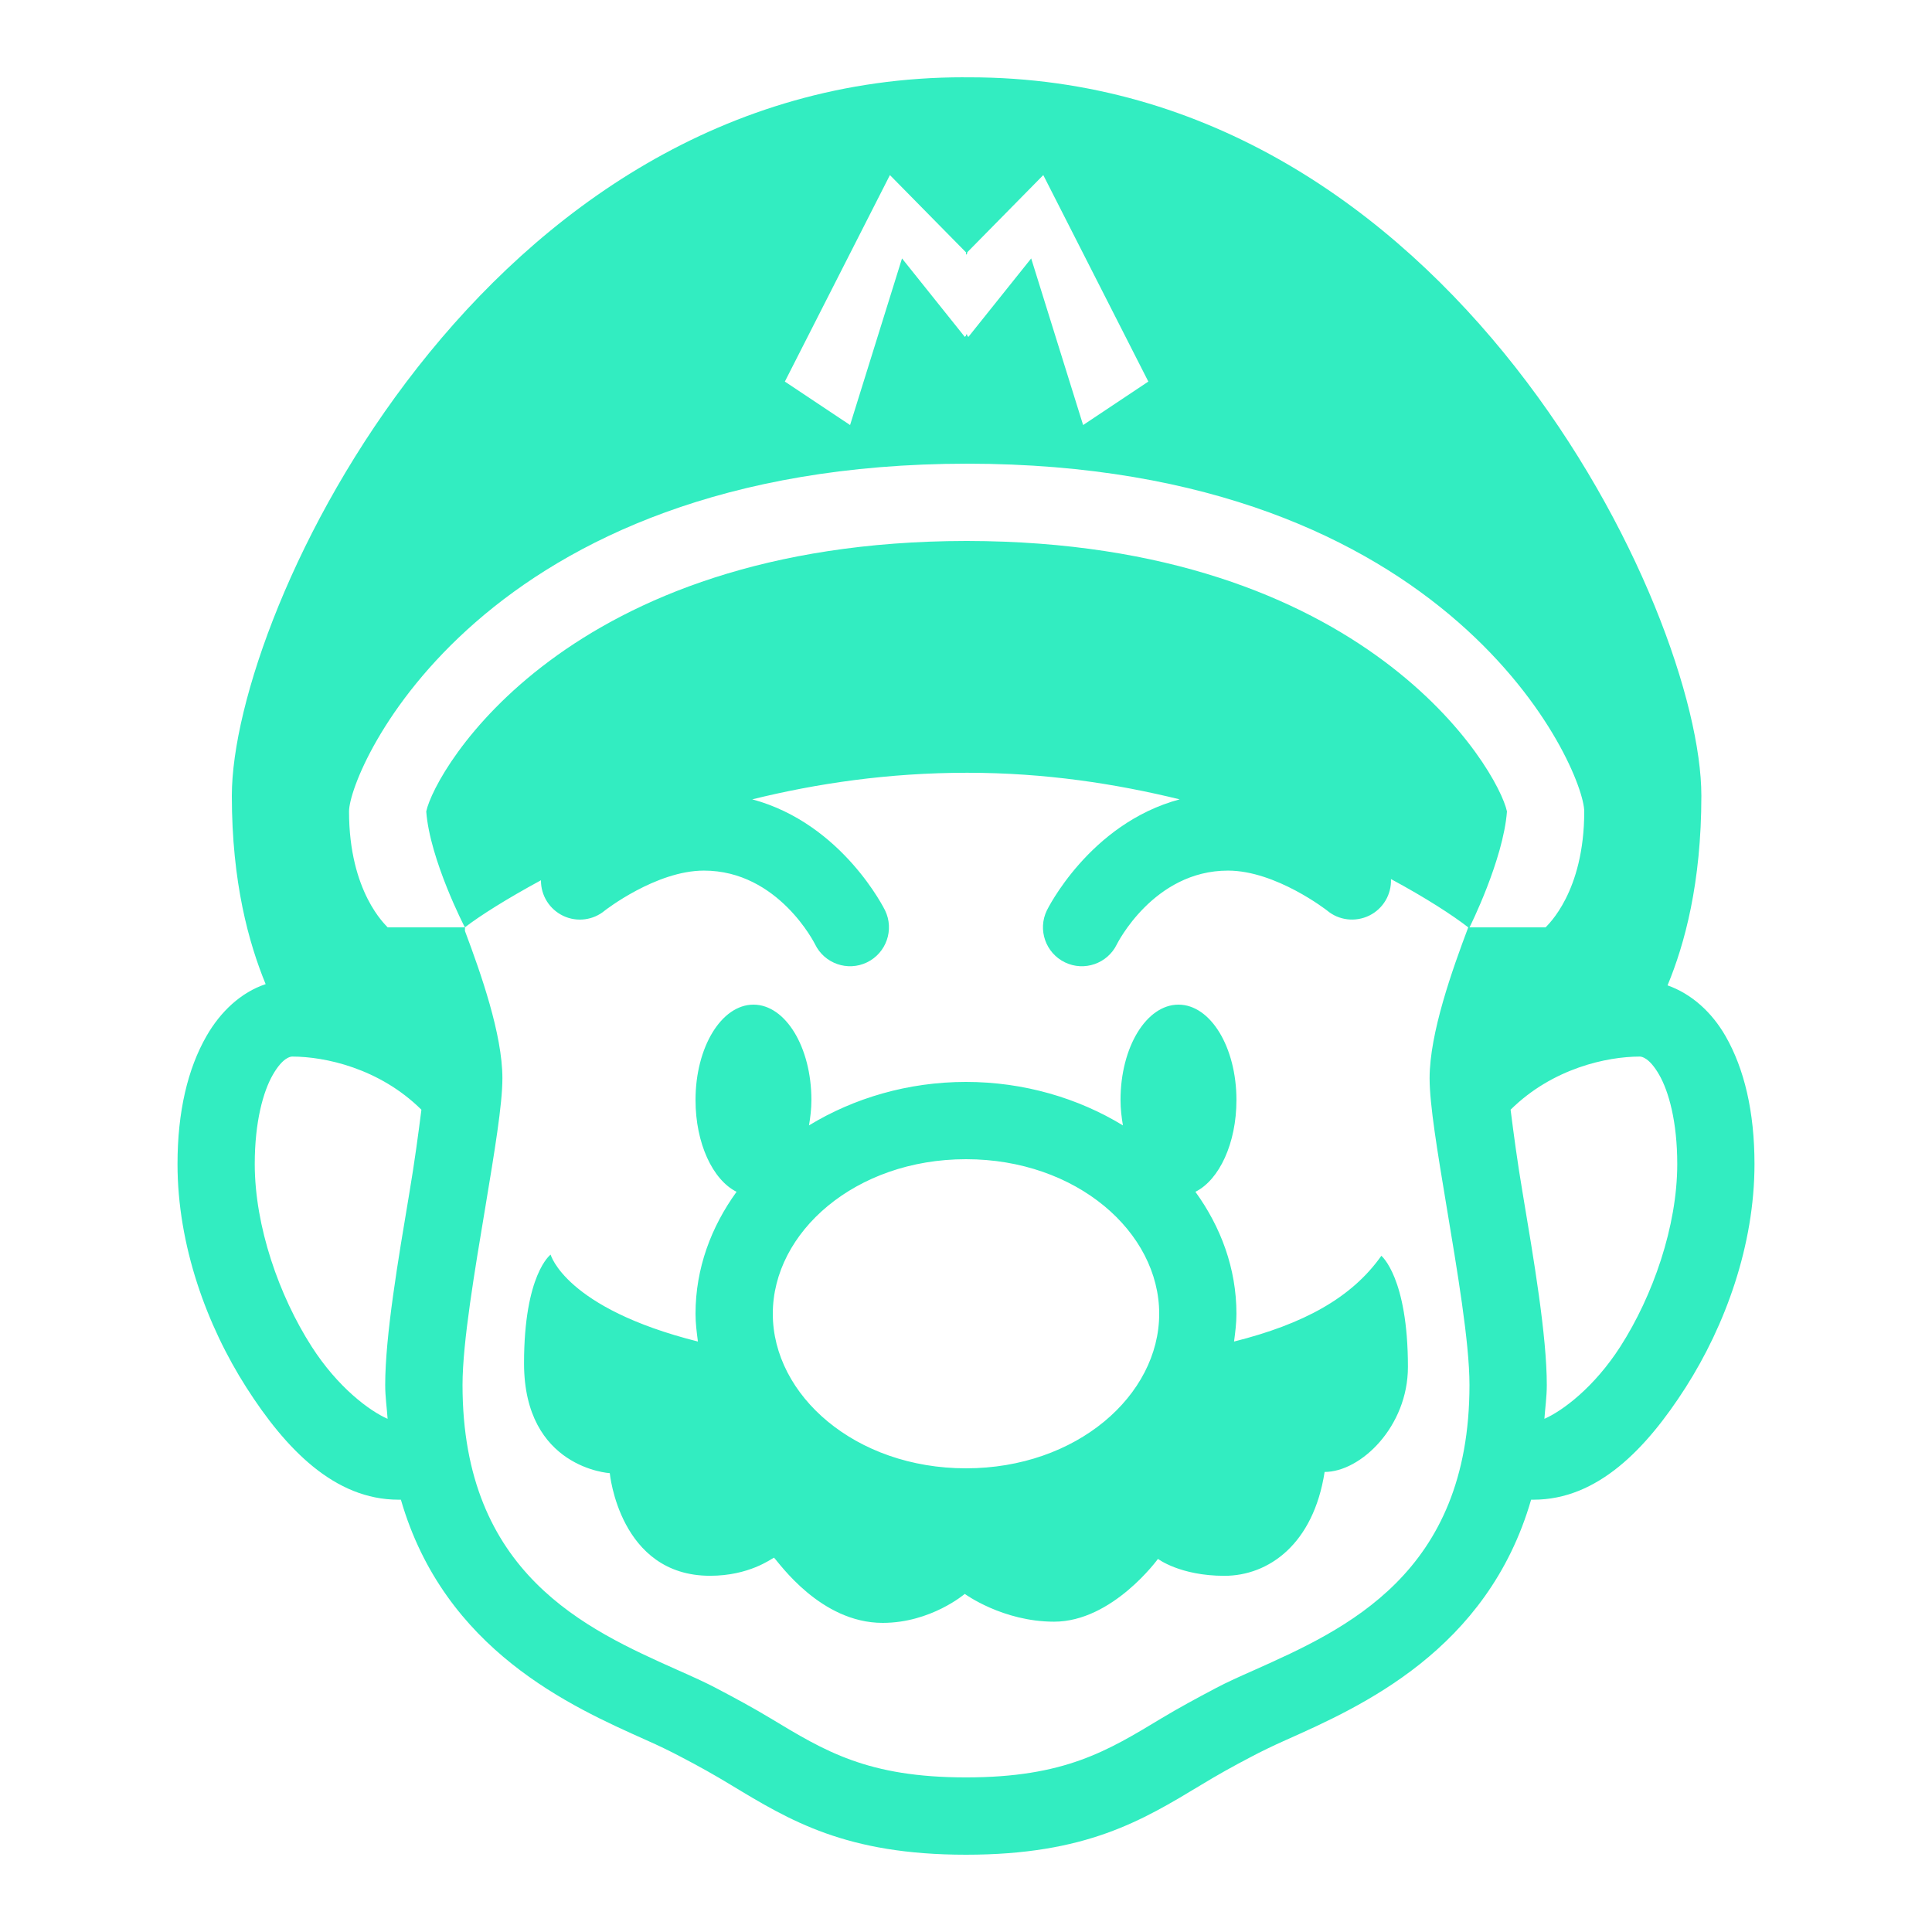
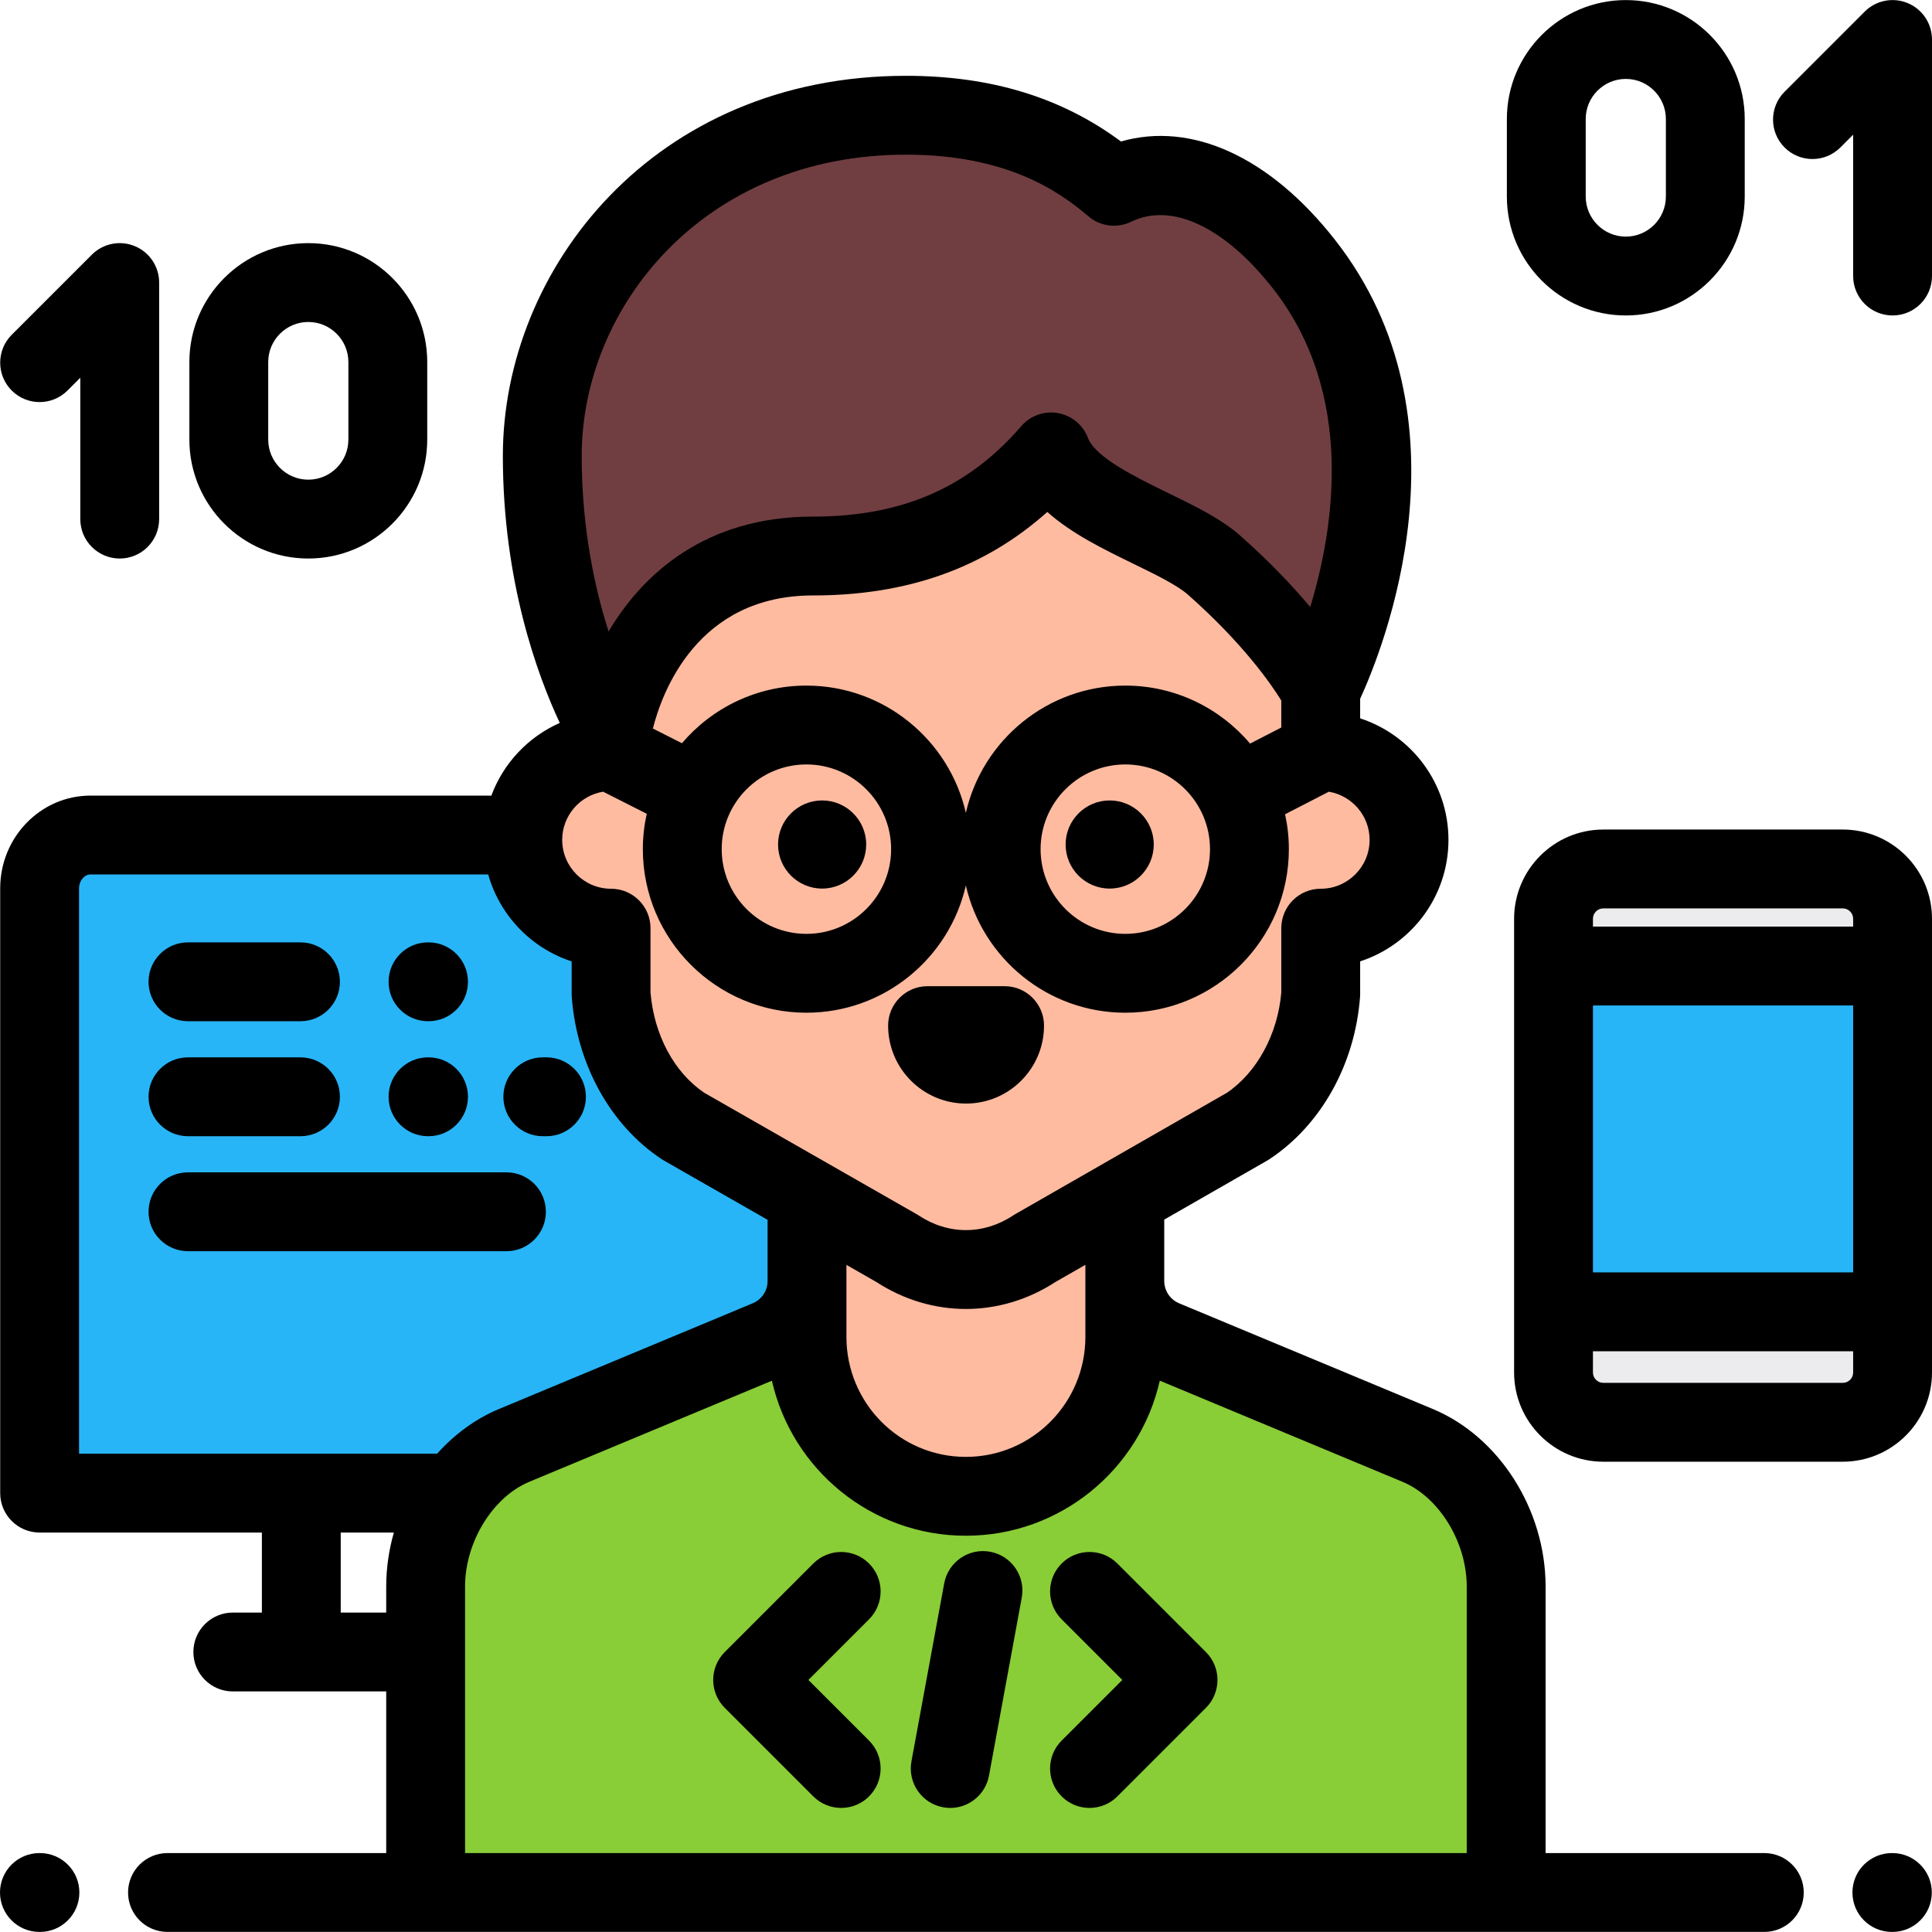
- <svg xmlns="http://www.w3.org/2000/svg" viewBox="0,0,256,256" width="100px" height="100px" fill-rule="nonzero">
-   <g fill="#32edc1" fill-rule="nonzero" stroke="none" stroke-width="1" stroke-linecap="butt" stroke-linejoin="miter" stroke-miterlimit="10" stroke-dasharray="" stroke-dashoffset="0" font-family="none" font-weight="none" font-size="none" text-anchor="none" style="mix-blend-mode: normal">
-     <g transform="scale(5.12,5.12)">
-       <path d="M24.938,2c-12.426,0 -18.938,13.816 -18.938,18.594c0,2.242 0.438,3.812 0.875,4.875c-0.641,0.215 -1.168,0.711 -1.531,1.344c-0.484,0.844 -0.75,1.953 -0.75,3.312c0,2.105 0.758,4.18 1.781,5.781c1.023,1.602 2.285,2.906 3.938,2.906c0.023,0 0.039,0 0.062,0c1.129,3.902 4.414,5.355 6.344,6.219c0.336,0.148 0.656,0.305 0.906,0.438c0.465,0.242 0.883,0.477 1.281,0.719c1.539,0.93 2.984,1.812 6.094,1.812c3.109,0 4.555,-0.883 6.094,-1.812c0.398,-0.242 0.816,-0.477 1.281,-0.719c0.25,-0.133 0.57,-0.289 0.906,-0.438c1.93,-0.863 5.215,-2.316 6.344,-6.219c0.023,0 0.039,0 0.062,0c1.652,0 2.914,-1.305 3.938,-2.906c1.023,-1.602 1.781,-3.676 1.781,-5.781c0,-1.359 -0.266,-2.469 -0.75,-3.312c-0.355,-0.617 -0.875,-1.09 -1.5,-1.312c0.441,-1.062 0.875,-2.645 0.875,-4.906c0,-4.777 -6.512,-18.594 -18.938,-18.594c-0.027,0 -0.035,0 -0.062,0c-0.027,0 -0.066,0 -0.094,0zM23.031,4.531l1.969,2v0.062l0.031,-0.031v-0.031l1.969,-2l2.719,5.344l-1.688,1.125l-1.344,-4.312l-1.625,2.031l-0.031,-0.031v-0.031h-0.031v0.031l-0.031,0.031l-1.625,-2.031l-1.344,4.312l-1.688,-1.125zM25.031,12c12.602,0.008 15.969,7.934 15.969,9c0,2.094 -0.949,2.938 -1,3h-1.969c0.004,-0.004 0.875,-1.75 0.969,-3c-0.227,-1.066 -3.617,-6.984 -13.969,-7c-0.008,0 -0.023,0 -0.031,0c-10.352,0.016 -13.742,5.934 -13.969,7c0.094,1.25 0.996,2.996 1,3c0.395,-0.305 1.09,-0.742 1.969,-1.219c-0.004,0.395 0.223,0.754 0.578,0.922c0.355,0.168 0.777,0.113 1.078,-0.141c0,0 1.32,-1.031 2.562,-1.031c1.93,0 2.875,1.906 2.875,1.906c0.242,0.5 0.844,0.711 1.344,0.469c0.5,-0.242 0.711,-0.844 0.469,-1.344c0,0 -1.094,-2.246 -3.438,-2.875c1.664,-0.41 3.516,-0.688 5.562,-0.688c2.027,0 3.848,0.285 5.5,0.688c-2.344,0.629 -3.438,2.875 -3.438,2.875c-0.242,0.5 -0.031,1.102 0.469,1.344c0.5,0.242 1.102,0.031 1.344,-0.469c0,0 0.945,-1.906 2.875,-1.906c1.242,0 2.562,1.031 2.562,1.031c0.305,0.258 0.734,0.309 1.094,0.133c0.359,-0.176 0.578,-0.547 0.562,-0.945c0.906,0.488 1.598,0.938 2,1.25c-0.41,1.09 -1,2.734 -1,3.906c0,0.68 0.203,1.902 0.438,3.312c0.273,1.645 0.594,3.516 0.594,4.625c0,4.891 -3.215,6.324 -5.562,7.375c-0.379,0.168 -0.719,0.32 -1,0.469c-0.504,0.266 -0.973,0.52 -1.406,0.781c-1.406,0.848 -2.508,1.531 -5.062,1.531c-2.555,0 -3.656,-0.684 -5.062,-1.531c-0.434,-0.262 -0.902,-0.516 -1.406,-0.781c-0.281,-0.148 -0.621,-0.301 -1,-0.469c-2.352,-1.051 -5.562,-2.484 -5.562,-7.375c0,-1.109 0.32,-2.98 0.594,-4.625c0.234,-1.41 0.438,-2.633 0.438,-3.312c0,-1.141 -0.562,-2.727 -0.969,-3.812v-0.094h-2c-0.051,-0.062 -1,-0.906 -1,-3c0,-1.066 3.398,-8.992 16,-9zM19.5,26c-0.828,0 -1.5,1.098 -1.5,2.469c0,1.121 0.445,2.066 1.062,2.375c-0.656,0.906 -1.062,1.98 -1.062,3.156c0,0.246 0.031,0.48 0.062,0.719c-3.434,-0.863 -3.812,-2.25 -3.812,-2.25c0,0 -0.688,0.504 -0.688,2.812c0,2.719 2.219,2.844 2.219,2.844c0,0 0.25,2.656 2.594,2.656c1.012,0 1.578,-0.434 1.656,-0.469c0.133,0.133 1.203,1.688 2.812,1.688c1.25,0 2.125,-0.75 2.125,-0.75c0,0 0.98,0.719 2.312,0.719c1.512,0 2.688,-1.625 2.688,-1.625c0,0 0.574,0.438 1.719,0.438c1.145,0 2.305,-0.82 2.594,-2.688c0.934,0 2.156,-1.172 2.156,-2.719c0,-2.316 -0.688,-2.875 -0.688,-2.875c-0.766,1.086 -2.008,1.766 -3.812,2.219c0.031,-0.238 0.062,-0.473 0.062,-0.719c0,-1.176 -0.406,-2.25 -1.062,-3.156c0.617,-0.309 1.062,-1.254 1.062,-2.375c0,-1.371 -0.672,-2.469 -1.5,-2.469c-0.828,0 -1.5,1.098 -1.5,2.469c0,0.23 0.027,0.445 0.062,0.656c-1.16,-0.707 -2.566,-1.125 -4.062,-1.125c-1.496,0 -2.902,0.418 -4.062,1.125c0.035,-0.211 0.062,-0.426 0.062,-0.656c0,-1.371 -0.672,-2.469 -1.5,-2.469zM7.562,27.344c0.84,0 2.254,0.297 3.344,1.375c-0.078,0.613 -0.176,1.352 -0.312,2.156c-0.289,1.723 -0.625,3.695 -0.625,4.969c0,0.309 0.043,0.586 0.062,0.875c-0.465,-0.203 -1.289,-0.812 -1.969,-1.875c-0.836,-1.305 -1.469,-3.102 -1.469,-4.719c0,-1.094 0.219,-1.879 0.469,-2.312c0.25,-0.434 0.445,-0.469 0.5,-0.469zM42.438,27.344c0.055,0 0.25,0.035 0.5,0.469c0.25,0.434 0.469,1.219 0.469,2.312c0,1.617 -0.633,3.414 -1.469,4.719c-0.68,1.062 -1.504,1.672 -1.969,1.875c0.02,-0.289 0.062,-0.566 0.062,-0.875c0,-1.273 -0.336,-3.246 -0.625,-4.969c-0.137,-0.805 -0.234,-1.543 -0.312,-2.156c1.09,-1.078 2.504,-1.375 3.344,-1.375zM25,30c2.863,0 5,1.887 5,4c0,2.113 -2.137,4 -5,4c-2.863,0 -5,-1.887 -5,-4c0,-2.113 2.137,-4 5,-4z" />
-     </g>
+ <svg xmlns="http://www.w3.org/2000/svg" version="1.1" id="Layer_1" viewBox="0 0 512 512" xml:space="preserve">
+   <g>
+     <path style="fill:#ECEBED;" d="M501.552,243.487v12.521H411.7v-12.521c0-7.292,5.907-13.201,13.198-13.201h63.457   C495.641,230.286,501.552,236.195,501.552,243.487L501.552,243.487z" />
+     <path style="fill:#ECEBED;" d="M425.375,347.646h76.177v16.074c0,7.292-5.911,13.2-13.198,13.2h-63.457   c-7.291,0-13.198-5.909-13.198-13.2v-16.074H425.375z" />
  </g>
+   <g>
+     <rect x="411.701" y="256.006" style="fill:#27B5F7;" width="89.852" height="91.639" />
+     <path style="fill:#27B5F7;" d="M257.932,235.422v160.273H10.499V235.422c0-7.803,6.039-14.13,13.487-14.13h220.458   C251.893,221.292,257.932,227.619,257.932,235.422L257.932,235.422z" />
+   </g>
+   <path style="fill:#FEBBA0;" d="M213.864,319.126v20.353c0,6.799-4.088,12.932-10.365,15.549l-67.241,28.016  c-14.206,5.92-23.459,22.008-23.459,37.397v81.092h286.352v-81.092c0-15.389-9.254-31.479-23.459-37.397l-67.241-28.016  c-6.277-2.615-10.365-8.749-10.365-15.549v-20.353H213.864z" />
+   <path style="fill:#89CD37;" d="M375.692,383.044l-67.241-28.016c-5.658-2.357-9.526-7.576-10.237-13.561v12.816  c0,23.239-19.014,42.255-42.255,42.255l0,0c-23.239,0-42.254-19.014-42.254-42.255v-12.557c-0.79,5.877-4.632,10.978-10.208,13.301  l-67.241,28.016c-14.206,5.92-23.459,22.008-23.459,37.397v81.092h286.352v-81.092C399.151,405.053,389.896,388.963,375.692,383.044  z" />
+   <path style="fill:#FEBBA0;" d="M350.006,199.171v-30.443c0-51.831-42.017-93.848-93.848-93.848  c-51.831,0-93.848,42.017-93.848,93.848h-0.368v30.443c-12.925,0-23.403,10.478-23.403,23.403c0,12.925,10.478,23.403,23.403,23.403  v17.472c1.126,14.735,8.311,27.853,19.192,35.038l56.575,32.343c11.36,7.503,25.173,7.503,36.533,0l56.405-32.343  c10.879-7.185,18.233-20.303,19.36-35.038v-17.472c12.925,0,23.403-10.478,23.403-23.403  C373.409,209.648,362.931,199.171,350.006,199.171z" />
+   <path style="fill:#703E41;" d="M345.538,69.976c-17.704-22.56-36.427-27.376-50.329-20.61c-11.022-9.42-27.536-18.827-55.116-18.827  c-62.297,0-96.385,47.794-96.385,90.274c0,45.334,18.236,74.222,18.236,74.222s6.794-47.684,53.474-47.684  c31.206,0,50.01-12.389,63.133-27.592c5.577,14.531,32.583,20.632,43.191,30.01c20.997,18.557,28.249,33.081,28.249,33.081  S383.08,117.806,345.538,69.976z" />
+   <path d="M113.566,270.634h-0.137c-5.77,0-10.448-4.678-10.448-10.448c0-5.77,4.678-10.448,10.448-10.448h0.137  c5.77,0,10.448,4.678,10.448,10.448C124.014,265.956,119.336,270.634,113.566,270.634z" />
+   <path d="M79.628,270.634H49.816c-5.77,0-10.448-4.678-10.448-10.448c0-5.77,4.678-10.448,10.448-10.448h29.812  c5.77,0,10.448,4.678,10.448,10.448C90.076,265.956,85.398,270.634,79.628,270.634z" />
+   <path d="M134.215,331.58H49.816c-5.77,0-10.448-4.678-10.448-10.448c0-5.77,4.678-10.448,10.448-10.448h84.399  c5.77,0,10.448,4.678,10.448,10.448C144.663,326.902,139.986,331.58,134.215,331.58z" />
+   <path d="M113.566,301.106h-0.137c-5.77,0-10.448-4.678-10.448-10.448c0-5.77,4.678-10.448,10.448-10.448h0.137  c5.77,0,10.448,4.678,10.448,10.448C124.014,296.429,119.336,301.106,113.566,301.106z" />
+   <path d="M79.628,301.107H49.816c-5.77,0-10.448-4.678-10.448-10.448c0-5.77,4.678-10.448,10.448-10.448h29.812  c5.77,0,10.448,4.678,10.448,10.448C90.076,296.43,85.398,301.107,79.628,301.107z" />
+   <path d="M144.823,301.107h-0.976c-5.77,0-10.448-4.678-10.448-10.448c0-5.77,4.678-10.448,10.448-10.448h0.976  c5.77,0,10.448,4.678,10.448,10.448C155.271,296.43,150.593,301.107,144.823,301.107z" />
+   <path d="M10.585,511.981h-0.137C4.678,511.981,0,507.304,0,501.533c0-5.77,4.678-10.448,10.448-10.448h0.137  c5.77,0,10.448,4.678,10.448,10.448C21.033,507.304,16.355,511.981,10.585,511.981z" />
+   <path d="M501.501,511.981h-0.137c-5.77,0-10.448-4.678-10.448-10.448c0-5.77,4.678-10.448,10.448-10.448h0.137  c5.77,0,10.448,4.678,10.448,10.448C511.949,507.304,507.271,511.981,501.501,511.981z" />
+   <path d="M294.077,235.482c-6.44,0-11.679-5.239-11.679-11.678c0-6.44,5.239-11.679,11.679-11.679c6.44,0,11.679,5.239,11.679,11.679  C305.756,230.243,300.517,235.482,294.077,235.482z" />
+   <path d="M217.872,235.482c-6.44,0-11.679-5.239-11.679-11.678c0-6.44,5.239-11.679,11.679-11.679s11.679,5.239,11.679,11.679  C229.549,230.243,224.311,235.482,217.872,235.482z" />
+   <path d="M256.018,292.456c-11.39,0-20.658-9.267-20.658-20.658c0-5.77,4.678-10.448,10.448-10.448h20.419  c5.77,0,10.448,4.678,10.448,10.448C276.675,283.19,267.409,292.456,256.018,292.456z" />
+   <path d="M222.92,479.118c-2.674,0-5.348-1.02-7.388-3.06l-23.465-23.465c-4.08-4.08-4.08-10.696,0-14.777l23.465-23.465  c4.08-4.08,10.696-4.08,14.777,0c4.081,4.08,4.08,10.696,0,14.777l-16.078,16.077l16.078,16.077c4.08,4.08,4.08,10.696,0,14.777  C228.269,478.099,225.594,479.118,222.92,479.118z" />
+   <path d="M288.73,479.118c-2.674,0-5.348-1.02-7.388-3.06c-4.08-4.08-4.08-10.696,0-14.777l16.078-16.077l-16.078-16.077  c-4.08-4.08-4.08-10.696,0-14.777c4.08-4.08,10.696-4.08,14.777,0l23.465,23.465c4.08,4.08,4.08,10.696,0,14.777l-23.465,23.465  C294.078,478.099,291.403,479.118,288.73,479.118z" />
+   <path d="M251.83,479.12c-0.628,0-1.263-0.057-1.903-0.174c-5.675-1.045-9.428-6.491-8.384-12.167l8.681-47.169  c1.045-5.674,6.487-9.428,12.167-8.384c5.675,1.045,9.428,6.491,8.384,12.167l-8.681,47.169  C261.166,475.596,256.773,479.12,251.83,479.12z" />
+   <path d="M81.704,148.015c-17.379,0-31.518-14.139-31.518-31.518V95.95c0-17.379,14.139-31.518,31.518-31.518  s31.518,14.139,31.518,31.518v20.548C113.222,133.877,99.083,148.015,81.704,148.015z M81.704,85.327  c-5.857,0-10.622,4.765-10.622,10.622v20.548c0,5.857,4.765,10.622,10.622,10.622c5.857,0,10.622-4.765,10.622-10.622V95.95  C92.326,90.093,87.561,85.327,81.704,85.327z" />
+   <path d="M31.728,148.015c-5.77,0-10.448-4.678-10.448-10.448v-37.463l-3.393,3.393c-4.08,4.079-10.696,4.079-14.777,0  c-4.08-4.08-4.08-10.696,0-14.777L24.34,67.492c2.987-2.987,7.482-3.881,11.386-2.264c3.904,1.617,6.45,5.427,6.45,9.653v62.688  C42.176,143.337,37.499,148.015,31.728,148.015z" />
+   <path d="M430.854,83.602c-17.379,0-31.518-14.139-31.518-31.518V31.537c0-17.379,14.139-31.518,31.518-31.518  c17.379,0,31.518,14.139,31.518,31.518v20.548C462.372,69.463,448.233,83.602,430.854,83.602z M430.854,20.915  c-5.857,0-10.622,4.765-10.622,10.622v20.548c0,5.857,4.765,10.622,10.622,10.622c5.857,0,10.622-4.765,10.622-10.622V31.537  C441.476,25.68,436.711,20.915,430.854,20.915z" />
+   <path d="M501.552,83.602c-5.77,0-10.448-4.678-10.448-10.448V35.69l-3.393,3.395c-4.08,4.079-10.696,4.079-14.777,0  c-4.08-4.08-4.08-10.696,0-14.777l21.229-21.229c2.988-2.987,7.481-3.882,11.386-2.264c3.904,1.617,6.45,5.427,6.45,9.653v62.688  C512,78.925,507.322,83.602,501.552,83.602z" />
+   <path d="M488.354,219.838h-63.457c-13.038,0-23.646,10.609-23.646,23.648V363.72c0,13.039,10.608,23.648,23.646,23.648h63.457  c13.038,0,23.646-10.609,23.646-23.648V243.486C512,230.447,501.392,219.838,488.354,219.838z M422.148,266.455h68.956v70.743  h-68.956V266.455z M422.148,243.486c0-1.518,1.234-2.752,2.75-2.752h63.457c1.516,0,2.75,1.235,2.75,2.752v2.073h-68.956  L422.148,243.486L422.148,243.486z M491.104,363.72c0,1.518-1.234,2.752-2.75,2.752h-63.457c-1.516,0-2.75-1.235-2.75-2.752v-5.626  h68.956L491.104,363.72L491.104,363.72z" />
+   <path d="M467.563,491.085h-57.964v-70.644c0-20.365-12.291-39.709-29.888-47.042l-67.241-28.016  c-2.081-0.867-3.52-2.737-3.857-4.916c-0.004-0.05-0.01-0.1-0.016-0.15c-0.037-0.276-0.063-0.554-0.063-0.838v-16.27l27.31-15.659  c0.19-0.109,0.377-0.225,0.561-0.346c13.674-9.03,22.654-25.091,24.02-42.961c0.021-0.264,0.03-0.531,0.03-0.796v-8.674  c13.568-4.413,23.402-17.181,23.402-32.202s-9.836-27.786-23.403-32.201v-5.185c5.962-12.971,30.71-74.005-6.696-121.661  c-17.285-22.027-38.017-31.388-56.688-26.029c-15.794-11.703-34.499-17.405-56.975-17.405c-66.872,0-106.833,51.212-106.833,100.722  c0,33.246,9.204,58.21,15.085,70.772c-8.354,3.684-14.939,10.651-18.131,19.258H23.986c-13.198,0-23.935,11.026-23.935,24.578  v160.273c0,5.77,4.678,10.448,10.448,10.448H69.4v21.209h-7.706c-5.77,0-10.448,4.678-10.448,10.448  c0,5.77,4.678,10.448,10.448,10.448h40.657v42.837H44.386c-5.77,0-10.448,4.678-10.448,10.448c0,5.77,4.678,10.448,10.448,10.448  h423.177c5.77,0,10.448-4.678,10.448-10.448C478.011,495.762,473.333,491.085,467.563,491.085z M362.96,222.573  c0,7.143-5.812,12.954-12.954,12.954c-5.77,0-10.448,4.678-10.448,10.448v17.05c-0.949,11.049-6.442,21.174-14.419,26.574  l-56.094,32.165c-0.191,0.11-0.377,0.225-0.561,0.346c-7.831,5.173-17.184,5.174-25.018,0c-0.187-0.124-0.377-0.241-0.573-0.352  l-56.258-32.161c-7.984-5.406-13.284-15.292-14.245-26.569v-17.052c0-5.77-4.678-10.448-10.448-10.448  c-7.143,0-12.954-5.812-12.954-12.954c0-6.42,4.699-11.75,10.837-12.766l11.569,5.851c-0.669,3.022-1.033,6.156-1.033,9.376  c0,23.901,19.445,43.345,43.345,43.345c20.591,0,37.863-14.437,42.255-33.719c4.391,19.281,21.663,33.719,42.255,33.719  c23.901,0,43.345-19.445,43.345-43.345c0-3.174-0.352-6.267-1.003-9.249l11.603-5.973  C358.279,210.843,362.96,216.166,362.96,222.573z M287.638,335.192v19.092c0,17.538-14.14,31.806-31.678,31.806  s-31.648-14.268-31.648-31.806v-19.078l7.938,4.539c7.333,4.763,15.529,7.144,23.725,7.144c8.198,0,16.396-2.383,23.73-7.148  L287.638,335.192z M298.214,181.69c-20.591,0-37.863,14.437-42.255,33.718c-4.391-19.281-21.663-33.718-42.255-33.718  c-13.198,0-25.028,5.935-32.985,15.27l-7.698-3.893c2.416-9.563,11.754-35.265,42.396-35.265c25.023,0,45.467-7.259,62.134-22.129  c6.466,5.771,14.972,9.914,22.819,13.736c5.68,2.766,11.551,5.626,14.453,8.19c14.735,13.022,22.154,23.859,24.734,28.054v7.146  l-8.274,4.26C323.327,187.667,311.458,181.69,298.214,181.69z M320.664,225.034c0,12.379-10.071,22.449-22.449,22.449  c-12.379,0-22.449-10.071-22.449-22.449s10.071-22.448,22.449-22.448C310.593,202.585,320.664,212.656,320.664,225.034z   M236.155,225.034c0,12.379-10.071,22.449-22.449,22.449c-12.379,0-22.449-10.071-22.449-22.449s10.071-22.448,22.449-22.448  C226.084,202.585,236.155,212.656,236.155,225.034z M240.095,40.987c26.2,0,40.129,9.315,48.327,16.322  c3.16,2.702,7.622,3.27,11.361,1.452c10.726-5.221,24.76,1.382,37.537,17.664l0,0c21.947,27.961,16.227,63.633,9.906,84.443  c-4.608-5.502-10.702-11.98-18.564-18.927c-5.032-4.448-11.885-7.786-19.141-11.319c-8.555-4.167-19.2-9.352-21.217-14.605  c-1.316-3.43-4.338-5.917-7.957-6.549c-3.621-0.633-7.305,0.683-9.706,3.466c-14.117,16.354-31.666,23.971-55.224,23.971  c-28.871,0-44.797,15.611-53.073,28.709c-0.367,0.58-0.72,1.159-1.064,1.737c-3.725-11.666-7.124-27.524-7.124-46.536  C154.157,81.575,186.301,40.987,240.095,40.987z M102.35,420.442v6.911H90.296v-21.209h14.079  C103.062,410.751,102.35,415.566,102.35,420.442z M115.836,385.248H20.947V235.422c0-1.996,1.392-3.682,3.039-3.682H129.38  c3.066,10.874,11.419,19.555,22.115,23.035v8.674c0,0.265,0.01,0.532,0.03,0.796c1.372,17.943,10.288,34.003,23.852,42.961  c0.187,0.123,0.378,0.24,0.573,0.352l27.467,15.702v16.219c0,2.59-1.545,4.907-3.936,5.904l-67.242,28.017  C125.998,376,120.43,380.117,115.836,385.248z M388.703,491.085H123.246v-70.644c0-11.776,7.321-23.707,17.029-27.753l64.288-26.786  c5.308,23.486,26.329,41.083,51.395,41.083c25.071,0,46.094-17.603,51.398-41.094l64.315,26.798  c9.708,4.045,17.029,15.976,17.029,27.753v70.643H388.703z" />
</svg>
